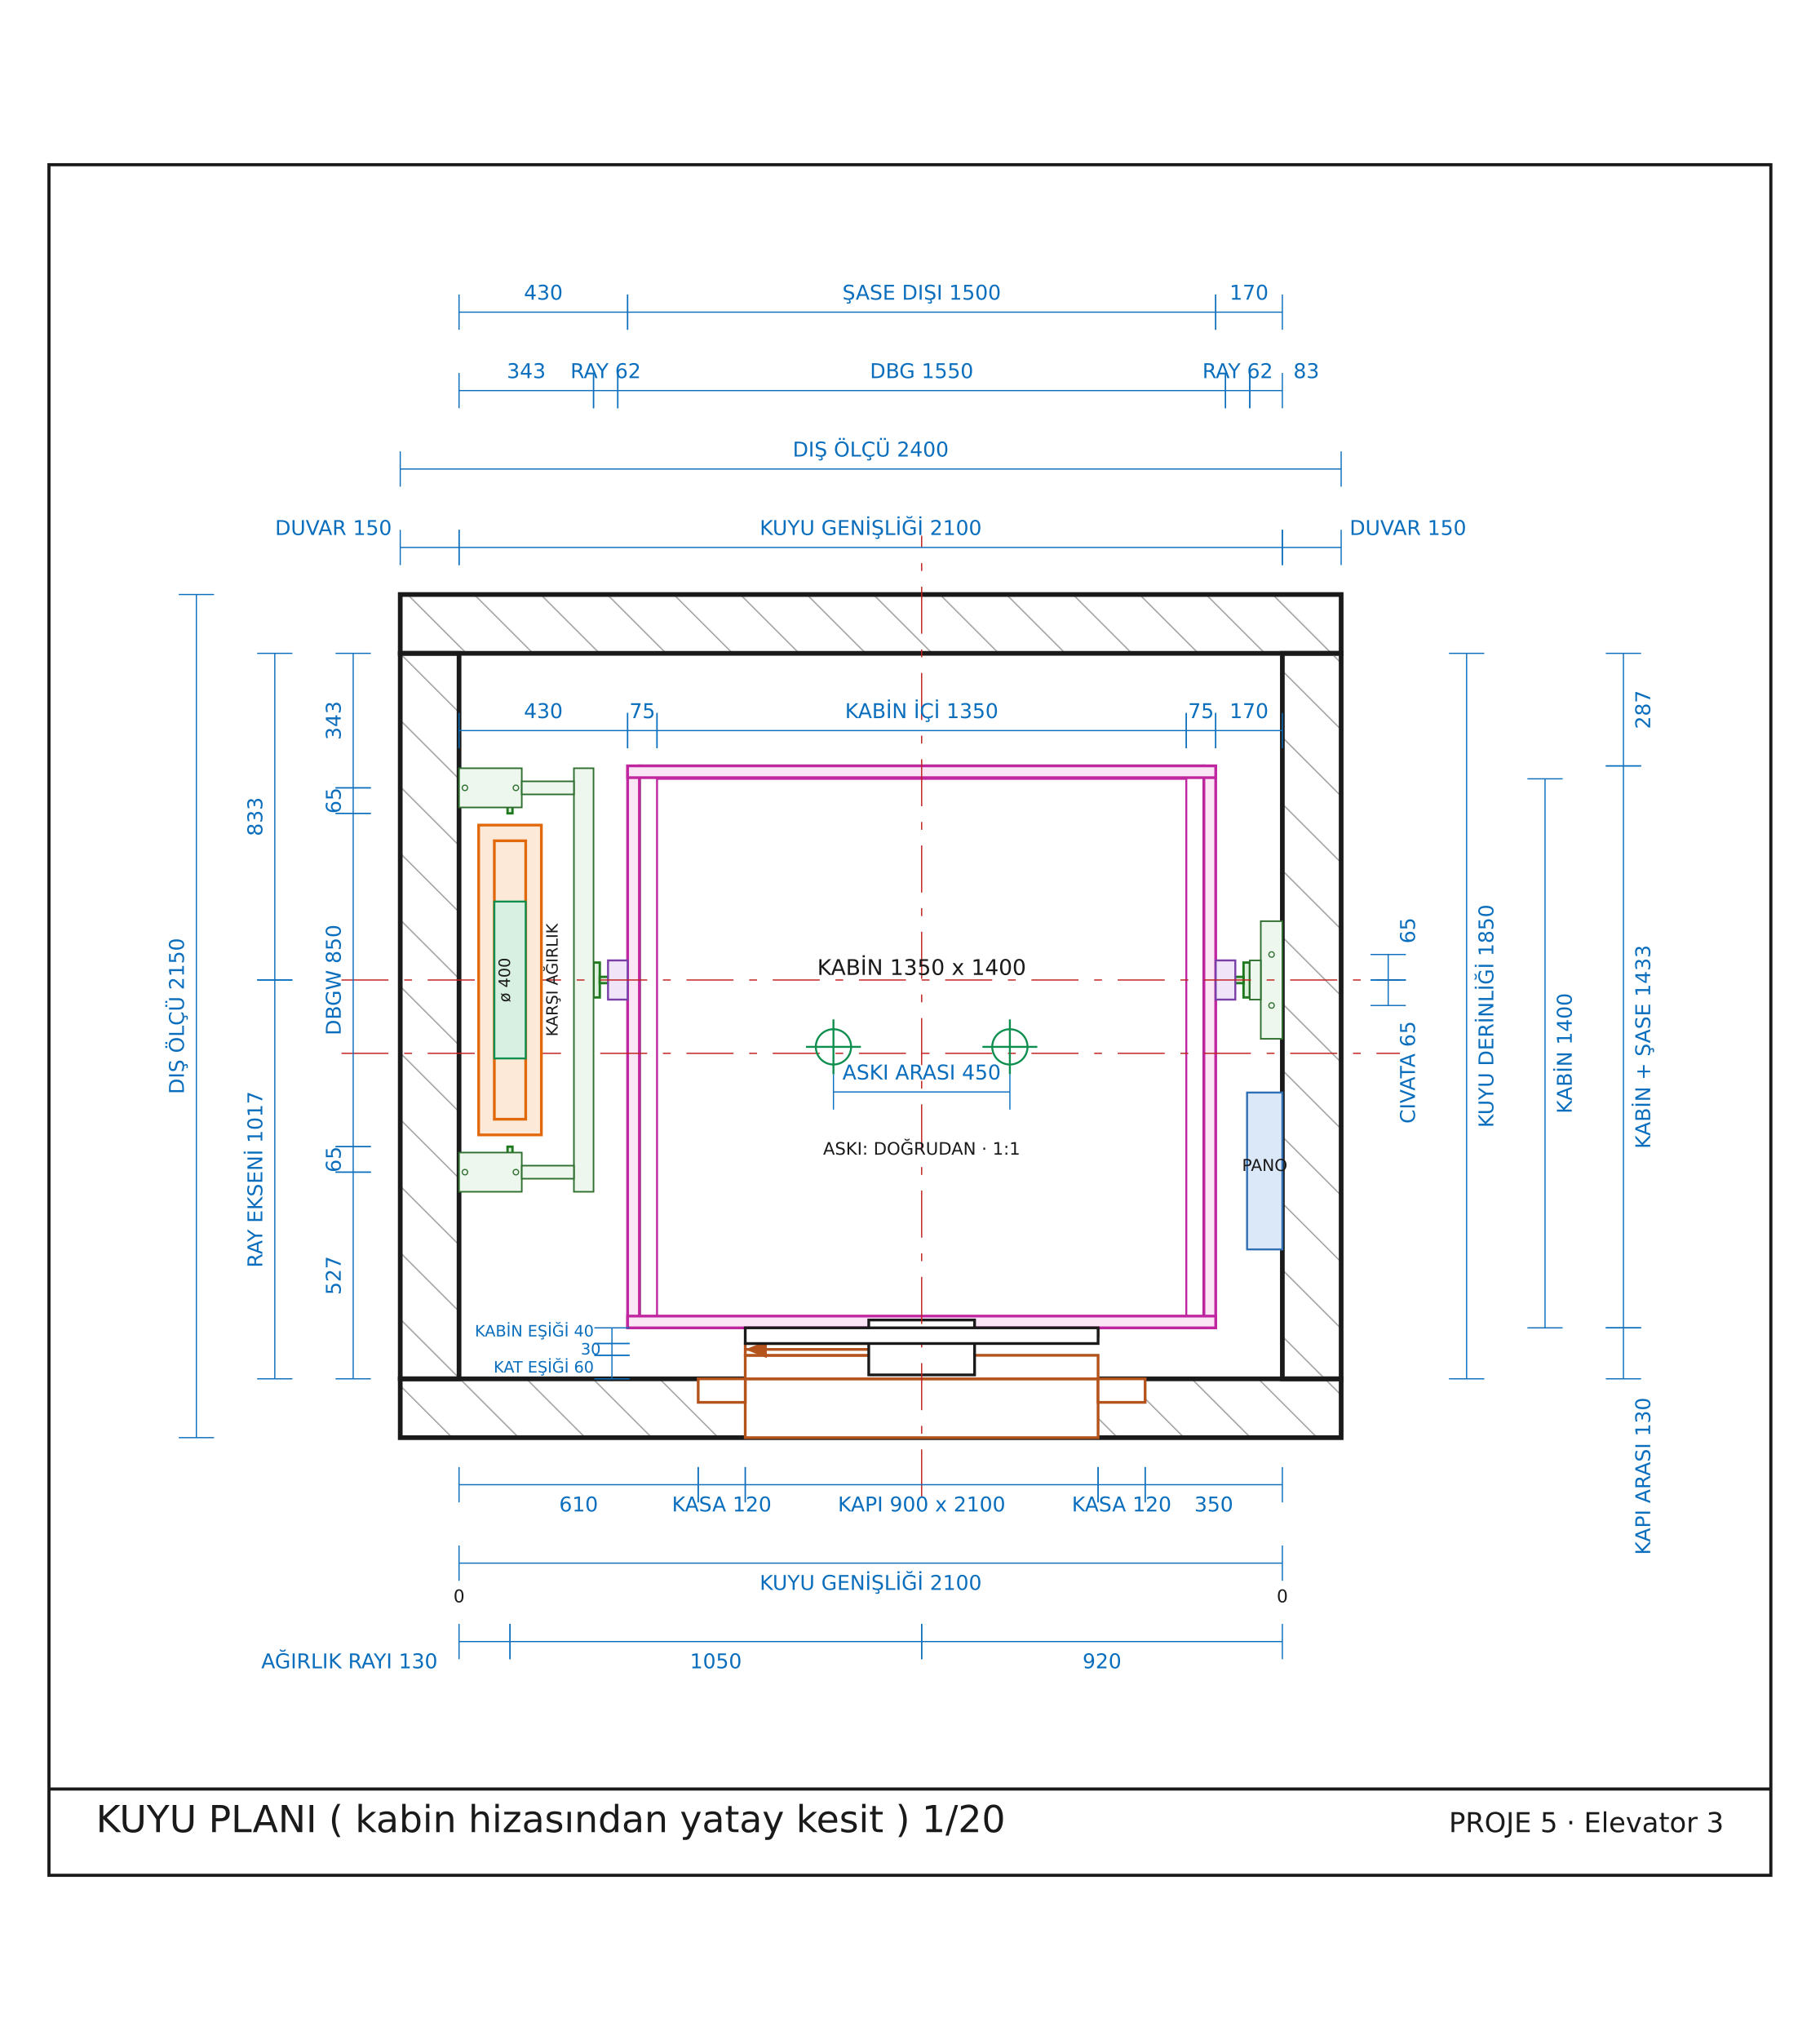
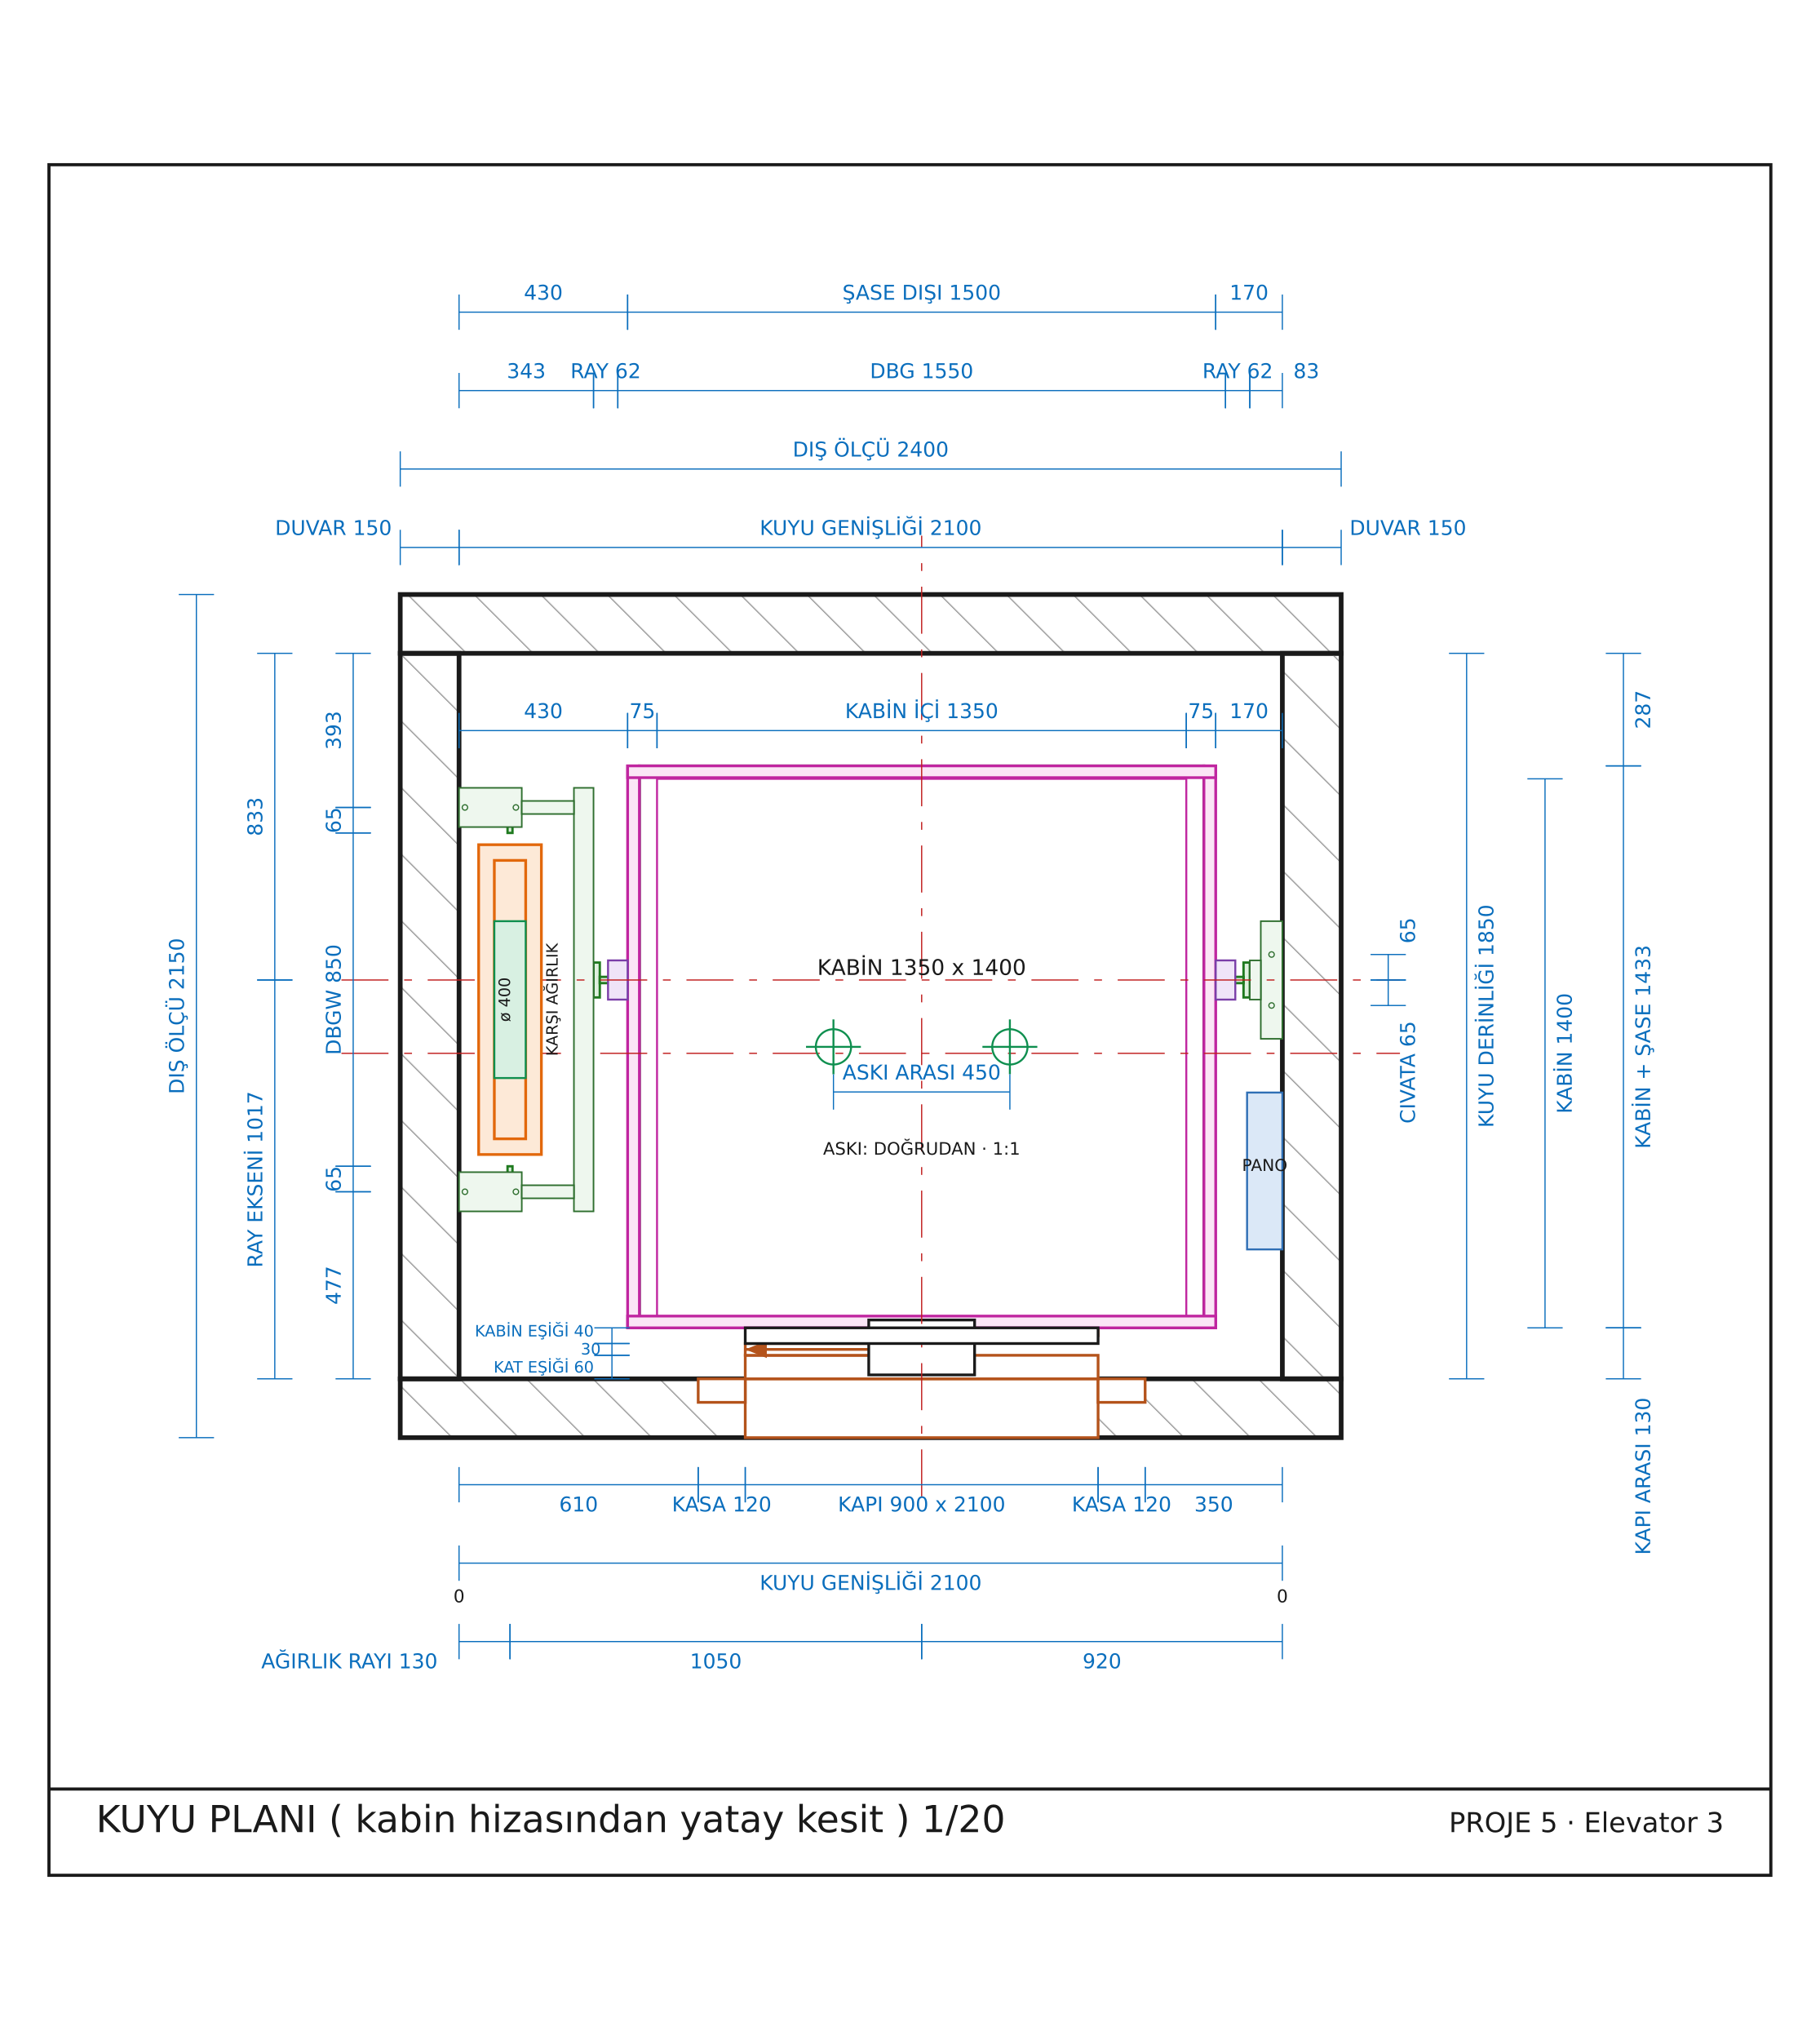
<svg xmlns="http://www.w3.org/2000/svg" viewBox="-1166 -3516 4632 5202" width="232mm" height="260mm">
  <defs>
    <pattern id="tarama" width="120" height="120" patternUnits="userSpaceOnUse" patternTransform="rotate(45)">
      <line x1="0" y1="0" x2="0" y2="120" stroke="#9a9a9a" stroke-width="6" />
    </pattern>
    <pattern id="tugla" width="240" height="120" patternUnits="userSpaceOnUse">
      <rect width="240" height="120" fill="#fdf3ee" />
      <path d="M0 0 H240 M0 60 H240 M120 0 V60 M0 60 V120 M240 60 V120" stroke="#c08a6a" stroke-width="5" fill="none" />
    </pattern>
  </defs>
  <rect x="-100000" y="-100000" width="200000" height="200000" fill="#ffffff" />
  <g transform="scale(1,-1)">
    <rect x="-150.0" y="-150.0" width="2400.0" height="150.0" fill="url(#tarama)" stroke="none" />
    <rect x="-150.0" y="-150.0" width="2400.0" height="150.0" fill="none" stroke="#1a1a1a" stroke-width="12" />
    <rect x="-150.0" y="1850.0" width="2400.0" height="150.0" fill="url(#tarama)" stroke="none" />
    <rect x="-150.0" y="1850.0" width="2400.0" height="150.0" fill="none" stroke="#1a1a1a" stroke-width="12" />
    <rect x="-150.0" y="0.0" width="150.0" height="1850.0" fill="url(#tarama)" stroke="none" />
    <rect x="-150.0" y="0.0" width="150.0" height="1850.0" fill="none" stroke="#1a1a1a" stroke-width="12" />
    <rect x="2100.0" y="0.0" width="150.0" height="1850.0" fill="url(#tarama)" stroke="none" />
    <rect x="2100.0" y="0.0" width="150.0" height="1850.0" fill="none" stroke="#1a1a1a" stroke-width="12" />
    <rect x="0.0" y="0.0" width="2100.0" height="1850.0" fill="none" stroke="#1a1a1a" stroke-width="6" />
    <rect x="730.0" y="-150.0" width="900.0" height="150.0" fill="#ffffff" stroke="#b4531b" stroke-width="7" />
    <rect x="610.0" y="-60.0" width="120.0" height="60.0" fill="#ffffff" stroke="#b4531b" stroke-width="7" />
    <rect x="1630.0" y="-60.0" width="120.0" height="60.0" fill="#ffffff" stroke="#b4531b" stroke-width="7" />
    <rect x="730.0" y="0.0" width="900.0" height="60.0" fill="#ffffff" stroke="#b4531b" stroke-width="7" />
    <rect x="730.0" y="60.0" width="450.0" height="30.0" fill="#ffffff" stroke="#b4531b" stroke-width="7" />
    <rect x="1180.0" y="110.0" width="450.0" height="30.0" fill="#ffffff" stroke="#b4531b" stroke-width="7" />
    <line x1="1045.0" y1="75.0" x2="730.0" y2="75.0" stroke="#b4531b" stroke-width="7" />
    <polygon points="730.0,75.0 785.0,53.0 785.0,97.0" fill="#b4531b" />
    <rect x="460.0" y="130.0" width="1440.0" height="1433.0" fill="#ffffff" stroke="#1a1a1a" stroke-width="7" />
    <rect x="505.0" y="130.0" width="1350.0" height="1400.0" fill="none" stroke="#c026a0" stroke-width="5" />
    <rect x="430.0" y="130.0" width="30.0" height="1433.0" fill="#fbe6f6" stroke="#c026a0" stroke-width="7" />
    <rect x="1900.0" y="130.0" width="30.0" height="1433.0" fill="#fbe6f6" stroke="#c026a0" stroke-width="7" />
    <rect x="430.0" y="130.0" width="1500.0" height="30.0" fill="#fbe6f6" stroke="#c026a0" stroke-width="7" />
    <rect x="430.0" y="1533.0" width="1500.0" height="30.0" fill="#fbe6f6" stroke="#c026a0" stroke-width="7" />
    <rect x="1045.0" y="10.0" width="270.0" height="140.0" fill="#ffffff" stroke="#1a1a1a" stroke-width="7" />
    <line x1="1180.0" y1="-300.0" x2="1180.0" y2="2150.0" stroke="#c01c1c" stroke-width="3" stroke-dasharray="120 40 20 40" />
    <line x1="-300.0" y1="830.0" x2="2400.0" y2="830.0" stroke="#c01c1c" stroke-width="3" stroke-dasharray="120 40 20 40" />
    <rect x="343.0" y="972.5" width="16.0" height="89.0" fill="#dff0df" stroke="#1f7a1f" stroke-width="6" />
    <rect x="359.0" y="1009.0" width="46.0" height="16.0" fill="#dff0df" stroke="#1f7a1f" stroke-width="6" />
-     <rect x="293.0" y="477.0" width="50.0" height="1080.0" fill="#eef7ee" stroke="#2f6f2f" stroke-width="4" />
+     <rect x="293.0" y="427.0" width="50.0" height="1080.0" fill="#eef7ee" stroke="#2f6f2f" stroke-width="4" />
    <rect x="380.0" y="967.0" width="50.0" height="100.0" fill="#efe4f8" stroke="#7a3ea8" stroke-width="5" />
    <rect x="2001.0" y="972.5" width="16.0" height="89.0" fill="#dff0df" stroke="#1f7a1f" stroke-width="6" />
    <rect x="1955.0" y="1009.0" width="46.0" height="16.0" fill="#dff0df" stroke="#1f7a1f" stroke-width="6" />
    <rect x="2045.0" y="867.0" width="55.0" height="300.0" fill="#eef7ee" stroke="#2f6f2f" stroke-width="4" />
    <circle cx="2072.5" cy="952.0" r="7.0" fill="none" stroke="#2f6f2f" stroke-width="3" />
    <circle cx="2072.5" cy="1082.0" r="7.0" fill="none" stroke="#2f6f2f" stroke-width="3" />
    <rect x="2017.0" y="967.0" width="28.0" height="100.0" fill="#eef7ee" stroke="#2f6f2f" stroke-width="4" />
    <rect x="1930.0" y="967.0" width="50.0" height="100.0" fill="#efe4f8" stroke="#7a3ea8" stroke-width="5" />
    <line x1="-300.0" y1="1017.0" x2="2400.0" y2="1017.0" stroke="#c01c1c" stroke-width="3" stroke-dasharray="120 40 20 40" />
    <circle cx="955.0" cy="846.5" r="45.0" fill="none" stroke="#0f8f4f" stroke-width="5" />
    <line x1="885.0" y1="846.5" x2="1025.0" y2="846.5" stroke="#0f8f4f" stroke-width="5" />
    <line x1="955.0" y1="776.5" x2="955.0" y2="916.5" stroke="#0f8f4f" stroke-width="5" />
    <circle cx="1405.0" cy="846.5" r="45.0" fill="none" stroke="#0f8f4f" stroke-width="5" />
    <line x1="1335.0" y1="846.5" x2="1475.0" y2="846.5" stroke="#0f8f4f" stroke-width="5" />
    <line x1="1405.0" y1="776.5" x2="1405.0" y2="916.5" stroke="#0f8f4f" stroke-width="5" />
    <g transform="translate(1180.0,571.5) scale(1,-1) rotate(-0.0)">
      <text x="0" y="0" font-family="DejaVu Sans, Arial" font-size="44" fill="#1a1a1a" text-anchor="middle">ASKI:  DOĞRUDAN  ·  1:1</text>
    </g>
-     <rect x="50.0" y="622.0" width="160.0" height="790.0" fill="#fde9d7" stroke="#e2680c" stroke-width="7" />
-     <rect x="90.0" y="662.0" width="80.0" height="710.0" fill="#fde9d7" stroke="#e2680c" stroke-width="7" />
-     <rect x="95.0" y="1494.4" width="70.0" height="12.6" fill="#dff0df" stroke="#1f7a1f" stroke-width="6" />
-     <rect x="123.7" y="1442.0" width="12.6" height="52.4" fill="#dff0df" stroke="#1f7a1f" stroke-width="6" />
-     <rect x="0.0" y="1457.0" width="160.0" height="100.0" fill="#eef7ee" stroke="#2f6f2f" stroke-width="4" />
-     <circle cx="15.0" cy="1507.0" r="7.0" fill="none" stroke="#2f6f2f" stroke-width="3" />
-     <circle cx="145.0" cy="1507.0" r="7.0" fill="none" stroke="#2f6f2f" stroke-width="3" />
-     <rect x="160.0" y="1490.3" width="133.0" height="33.3" fill="#eef7ee" stroke="#2f6f2f" stroke-width="4" />
-     <rect x="95.0" y="527.0" width="70.0" height="12.6" fill="#dff0df" stroke="#1f7a1f" stroke-width="6" />
-     <rect x="123.7" y="539.6" width="12.6" height="52.4" fill="#dff0df" stroke="#1f7a1f" stroke-width="6" />
-     <rect x="0.0" y="477.0" width="160.0" height="100.0" fill="#eef7ee" stroke="#2f6f2f" stroke-width="4" />
-     <circle cx="15.0" cy="527.0" r="7.0" fill="none" stroke="#2f6f2f" stroke-width="3" />
-     <circle cx="145.0" cy="527.0" r="7.0" fill="none" stroke="#2f6f2f" stroke-width="3" />
-     <rect x="160.0" y="510.3" width="133.0" height="33.3" fill="#eef7ee" stroke="#2f6f2f" stroke-width="4" />
-     <rect x="90.0" y="817.0" width="80.0" height="400.0" fill="#d8f0e2" stroke="#0f8f4f" stroke-width="5" />
-     <g transform="translate(130.0,1017.0) scale(1,-1) rotate(-90.0)">
+     <rect x="50.0" y="572.0" width="160.0" height="790.0" fill="#fde9d7" stroke="#e2680c" stroke-width="7" />
+     <rect x="90.0" y="612.0" width="80.0" height="710.0" fill="#fde9d7" stroke="#e2680c" stroke-width="7" />
+     <rect x="95.0" y="1444.4" width="70.0" height="12.6" fill="#dff0df" stroke="#1f7a1f" stroke-width="6" />
+     <rect x="123.7" y="1392.0" width="12.6" height="52.4" fill="#dff0df" stroke="#1f7a1f" stroke-width="6" />
+     <rect x="0.0" y="1407.0" width="160.0" height="100.0" fill="#eef7ee" stroke="#2f6f2f" stroke-width="4" />
+     <circle cx="15.0" cy="1457.0" r="7.0" fill="none" stroke="#2f6f2f" stroke-width="3" />
+     <circle cx="145.0" cy="1457.0" r="7.0" fill="none" stroke="#2f6f2f" stroke-width="3" />
+     <rect x="160.0" y="1440.3" width="133.0" height="33.3" fill="#eef7ee" stroke="#2f6f2f" stroke-width="4" />
+     <rect x="95.0" y="477.0" width="70.0" height="12.6" fill="#dff0df" stroke="#1f7a1f" stroke-width="6" />
+     <rect x="123.7" y="489.6" width="12.6" height="52.4" fill="#dff0df" stroke="#1f7a1f" stroke-width="6" />
+     <rect x="0.0" y="427.0" width="160.0" height="100.0" fill="#eef7ee" stroke="#2f6f2f" stroke-width="4" />
+     <circle cx="15.0" cy="477.0" r="7.0" fill="none" stroke="#2f6f2f" stroke-width="3" />
+     <circle cx="145.0" cy="477.0" r="7.0" fill="none" stroke="#2f6f2f" stroke-width="3" />
+     <rect x="160.0" y="460.3" width="133.0" height="33.3" fill="#eef7ee" stroke="#2f6f2f" stroke-width="4" />
+     <rect x="90.0" y="767.0" width="80.0" height="400.0" fill="#d8f0e2" stroke="#0f8f4f" stroke-width="5" />
+     <g transform="translate(130.0,967.0) scale(1,-1) rotate(-90.0)">
      <text x="0" y="0" font-family="DejaVu Sans, Arial" font-size="40" fill="#1a1a1a" text-anchor="middle">ø 400</text>
    </g>
    <rect x="2010.0" y="330.0" width="90.0" height="400.0" fill="#dbe8f7" stroke="#2f6fb5" stroke-width="5" />
    <g transform="translate(2055.0,530.0) scale(1,-1) rotate(-0.0)">
      <text x="0" y="0" font-family="DejaVu Sans, Arial" font-size="42" fill="#1a1a1a" text-anchor="middle">PANO</text>
    </g>
    <line x1="-150.0" y1="2120.0" x2="0.0" y2="2120.0" stroke="#0a6ebd" stroke-width="3" />
    <line x1="-150.0" y1="2075.0" x2="-150.0" y2="2165.0" stroke="#0a6ebd" stroke-width="3" />
    <line x1="0.0" y1="2075.0" x2="0.0" y2="2165.0" stroke="#0a6ebd" stroke-width="3" />
    <g transform="translate(-320.4,2151.8) scale(1,-1) rotate(-0.0)">
      <text x="0" y="0" font-family="DejaVu Sans, Arial" font-size="52.0" fill="#0a6ebd" text-anchor="middle">DUVAR 150</text>
    </g>
    <line x1="0.0" y1="2120.0" x2="2100.0" y2="2120.0" stroke="#0a6ebd" stroke-width="3" />
    <line x1="0.0" y1="2075.0" x2="0.0" y2="2165.0" stroke="#0a6ebd" stroke-width="3" />
    <line x1="2100.0" y1="2075.0" x2="2100.0" y2="2165.0" stroke="#0a6ebd" stroke-width="3" />
    <g transform="translate(1050.0,2151.8) scale(1,-1) rotate(-0.0)">
      <text x="0" y="0" font-family="DejaVu Sans, Arial" font-size="52.0" fill="#0a6ebd" text-anchor="middle">KUYU GENİŞLİĞİ 2100</text>
    </g>
    <line x1="2100.0" y1="2120.0" x2="2250.0" y2="2120.0" stroke="#0a6ebd" stroke-width="3" />
    <line x1="2100.0" y1="2075.0" x2="2100.0" y2="2165.0" stroke="#0a6ebd" stroke-width="3" />
    <line x1="2250.0" y1="2075.0" x2="2250.0" y2="2165.0" stroke="#0a6ebd" stroke-width="3" />
    <g transform="translate(2420.4,2151.8) scale(1,-1) rotate(-0.0)">
      <text x="0" y="0" font-family="DejaVu Sans, Arial" font-size="52.0" fill="#0a6ebd" text-anchor="middle">DUVAR 150</text>
    </g>
    <line x1="-150.0" y1="2320.0" x2="2250.0" y2="2320.0" stroke="#0a6ebd" stroke-width="3" />
    <line x1="-150.0" y1="2275.0" x2="-150.0" y2="2365.0" stroke="#0a6ebd" stroke-width="3" />
    <line x1="2250.0" y1="2275.0" x2="2250.0" y2="2365.0" stroke="#0a6ebd" stroke-width="3" />
    <g transform="translate(1050.0,2351.8) scale(1,-1) rotate(-0.0)">
      <text x="0" y="0" font-family="DejaVu Sans, Arial" font-size="52.0" fill="#0a6ebd" text-anchor="middle">DIŞ ÖLÇÜ 2400</text>
    </g>
    <line x1="0.0" y1="2520.0" x2="343.0" y2="2520.0" stroke="#0a6ebd" stroke-width="3" />
    <line x1="0.0" y1="2475.0" x2="0.0" y2="2565.0" stroke="#0a6ebd" stroke-width="3" />
    <line x1="343.0" y1="2475.0" x2="343.0" y2="2565.0" stroke="#0a6ebd" stroke-width="3" />
    <g transform="translate(171.5,2551.8) scale(1,-1) rotate(-0.0)">
      <text x="0" y="0" font-family="DejaVu Sans, Arial" font-size="52.0" fill="#0a6ebd" text-anchor="middle">343</text>
    </g>
    <line x1="343.0" y1="2520.0" x2="405.0" y2="2520.0" stroke="#0a6ebd" stroke-width="3" />
    <line x1="343.0" y1="2475.0" x2="343.0" y2="2565.0" stroke="#0a6ebd" stroke-width="3" />
    <line x1="405.0" y1="2475.0" x2="405.0" y2="2565.0" stroke="#0a6ebd" stroke-width="3" />
    <g transform="translate(374.0,2551.8) scale(1,-1) rotate(-0.0)">
      <text x="0" y="0" font-family="DejaVu Sans, Arial" font-size="52.0" fill="#0a6ebd" text-anchor="middle">RAY 62</text>
    </g>
    <line x1="405.0" y1="2520.0" x2="1955.0" y2="2520.0" stroke="#0a6ebd" stroke-width="3" />
    <line x1="405.0" y1="2475.0" x2="405.0" y2="2565.0" stroke="#0a6ebd" stroke-width="3" />
    <line x1="1955.0" y1="2475.0" x2="1955.0" y2="2565.0" stroke="#0a6ebd" stroke-width="3" />
    <g transform="translate(1180.0,2551.8) scale(1,-1) rotate(-0.0)">
      <text x="0" y="0" font-family="DejaVu Sans, Arial" font-size="52.0" fill="#0a6ebd" text-anchor="middle">DBG 1550</text>
    </g>
    <line x1="1955.0" y1="2520.0" x2="2017.0" y2="2520.0" stroke="#0a6ebd" stroke-width="3" />
    <line x1="1955.0" y1="2475.0" x2="1955.0" y2="2565.0" stroke="#0a6ebd" stroke-width="3" />
    <line x1="2017.0" y1="2475.0" x2="2017.0" y2="2565.0" stroke="#0a6ebd" stroke-width="3" />
    <g transform="translate(1986.0,2551.8) scale(1,-1) rotate(-0.0)">
      <text x="0" y="0" font-family="DejaVu Sans, Arial" font-size="52.0" fill="#0a6ebd" text-anchor="middle">RAY 62</text>
    </g>
    <line x1="2017.0" y1="2520.0" x2="2100.0" y2="2520.0" stroke="#0a6ebd" stroke-width="3" />
    <line x1="2017.0" y1="2475.0" x2="2017.0" y2="2565.0" stroke="#0a6ebd" stroke-width="3" />
    <line x1="2100.0" y1="2475.0" x2="2100.0" y2="2565.0" stroke="#0a6ebd" stroke-width="3" />
    <g transform="translate(2161.2,2551.8) scale(1,-1) rotate(-0.0)">
      <text x="0" y="0" font-family="DejaVu Sans, Arial" font-size="52.0" fill="#0a6ebd" text-anchor="middle">83</text>
    </g>
    <line x1="0.0" y1="2720.0" x2="430.0" y2="2720.0" stroke="#0a6ebd" stroke-width="3" />
    <line x1="0.0" y1="2675.0" x2="0.0" y2="2765.0" stroke="#0a6ebd" stroke-width="3" />
    <line x1="430.0" y1="2675.0" x2="430.0" y2="2765.0" stroke="#0a6ebd" stroke-width="3" />
    <g transform="translate(215.0,2751.8) scale(1,-1) rotate(-0.0)">
      <text x="0" y="0" font-family="DejaVu Sans, Arial" font-size="52.0" fill="#0a6ebd" text-anchor="middle">430</text>
    </g>
    <line x1="430.0" y1="2720.0" x2="1930.0" y2="2720.0" stroke="#0a6ebd" stroke-width="3" />
    <line x1="430.0" y1="2675.0" x2="430.0" y2="2765.0" stroke="#0a6ebd" stroke-width="3" />
    <line x1="1930.0" y1="2675.0" x2="1930.0" y2="2765.0" stroke="#0a6ebd" stroke-width="3" />
    <g transform="translate(1180.0,2751.8) scale(1,-1) rotate(-0.0)">
      <text x="0" y="0" font-family="DejaVu Sans, Arial" font-size="52.0" fill="#0a6ebd" text-anchor="middle">ŞASE DIŞI 1500</text>
    </g>
    <line x1="1930.0" y1="2720.0" x2="2100.0" y2="2720.0" stroke="#0a6ebd" stroke-width="3" />
    <line x1="1930.0" y1="2675.0" x2="1930.0" y2="2765.0" stroke="#0a6ebd" stroke-width="3" />
    <line x1="2100.0" y1="2675.0" x2="2100.0" y2="2765.0" stroke="#0a6ebd" stroke-width="3" />
    <g transform="translate(2015.0,2751.8) scale(1,-1) rotate(-0.0)">
      <text x="0" y="0" font-family="DejaVu Sans, Arial" font-size="52.0" fill="#0a6ebd" text-anchor="middle">170</text>
    </g>
    <line x1="0.0" y1="-270.0" x2="610.0" y2="-270.0" stroke="#0a6ebd" stroke-width="3" />
    <line x1="0.0" y1="-315.0" x2="0.0" y2="-225.0" stroke="#0a6ebd" stroke-width="3" />
    <line x1="610.0" y1="-315.0" x2="610.0" y2="-225.0" stroke="#0a6ebd" stroke-width="3" />
    <g transform="translate(305.0,-338.2) scale(1,-1) rotate(-0.0)">
      <text x="0" y="0" font-family="DejaVu Sans, Arial" font-size="52.0" fill="#0a6ebd" text-anchor="middle">610</text>
    </g>
    <line x1="610.0" y1="-270.0" x2="730.0" y2="-270.0" stroke="#0a6ebd" stroke-width="3" />
    <line x1="610.0" y1="-315.0" x2="610.0" y2="-225.0" stroke="#0a6ebd" stroke-width="3" />
    <line x1="730.0" y1="-315.0" x2="730.0" y2="-225.0" stroke="#0a6ebd" stroke-width="3" />
    <g transform="translate(670.0,-338.2) scale(1,-1) rotate(-0.0)">
      <text x="0" y="0" font-family="DejaVu Sans, Arial" font-size="52.0" fill="#0a6ebd" text-anchor="middle">KASA 120</text>
    </g>
    <line x1="730.0" y1="-270.0" x2="1630.0" y2="-270.0" stroke="#0a6ebd" stroke-width="3" />
    <line x1="730.0" y1="-315.0" x2="730.0" y2="-225.0" stroke="#0a6ebd" stroke-width="3" />
    <line x1="1630.0" y1="-315.0" x2="1630.0" y2="-225.0" stroke="#0a6ebd" stroke-width="3" />
    <g transform="translate(1180.0,-338.2) scale(1,-1) rotate(-0.0)">
      <text x="0" y="0" font-family="DejaVu Sans, Arial" font-size="52.0" fill="#0a6ebd" text-anchor="middle">KAPI 900 x 2100</text>
    </g>
    <line x1="1630.0" y1="-270.0" x2="1750.0" y2="-270.0" stroke="#0a6ebd" stroke-width="3" />
    <line x1="1630.0" y1="-315.0" x2="1630.0" y2="-225.0" stroke="#0a6ebd" stroke-width="3" />
    <line x1="1750.0" y1="-315.0" x2="1750.0" y2="-225.0" stroke="#0a6ebd" stroke-width="3" />
    <g transform="translate(1690.0,-338.2) scale(1,-1) rotate(-0.0)">
      <text x="0" y="0" font-family="DejaVu Sans, Arial" font-size="52.0" fill="#0a6ebd" text-anchor="middle">KASA 120</text>
    </g>
    <line x1="1750.0" y1="-270.0" x2="2100.0" y2="-270.0" stroke="#0a6ebd" stroke-width="3" />
    <line x1="1750.0" y1="-315.0" x2="1750.0" y2="-225.0" stroke="#0a6ebd" stroke-width="3" />
    <line x1="2100.0" y1="-315.0" x2="2100.0" y2="-225.0" stroke="#0a6ebd" stroke-width="3" />
    <g transform="translate(1925.0,-338.2) scale(1,-1) rotate(-0.0)">
      <text x="0" y="0" font-family="DejaVu Sans, Arial" font-size="52.0" fill="#0a6ebd" text-anchor="middle">350</text>
    </g>
    <line x1="0.0" y1="-470.0" x2="2100.0" y2="-470.0" stroke="#0a6ebd" stroke-width="3" />
    <line x1="0.0" y1="-515.0" x2="0.0" y2="-425.0" stroke="#0a6ebd" stroke-width="3" />
    <line x1="2100.0" y1="-515.0" x2="2100.0" y2="-425.0" stroke="#0a6ebd" stroke-width="3" />
    <g transform="translate(1050.0,-538.2) scale(1,-1) rotate(-0.0)">
      <text x="0" y="0" font-family="DejaVu Sans, Arial" font-size="52.0" fill="#0a6ebd" text-anchor="middle">KUYU GENİŞLİĞİ 2100</text>
    </g>
    <line x1="0.0" y1="-670.0" x2="130.0" y2="-670.0" stroke="#0a6ebd" stroke-width="3" />
    <line x1="0.0" y1="-715.0" x2="0.0" y2="-625.0" stroke="#0a6ebd" stroke-width="3" />
    <line x1="130.0" y1="-715.0" x2="130.0" y2="-625.0" stroke="#0a6ebd" stroke-width="3" />
    <g transform="translate(-279.6,-738.2) scale(1,-1) rotate(-0.0)">
      <text x="0" y="0" font-family="DejaVu Sans, Arial" font-size="52.0" fill="#0a6ebd" text-anchor="middle">AĞIRLIK RAYI 130</text>
    </g>
    <line x1="130.0" y1="-670.0" x2="1180.0" y2="-670.0" stroke="#0a6ebd" stroke-width="3" />
    <line x1="130.0" y1="-715.0" x2="130.0" y2="-625.0" stroke="#0a6ebd" stroke-width="3" />
    <line x1="1180.0" y1="-715.0" x2="1180.0" y2="-625.0" stroke="#0a6ebd" stroke-width="3" />
    <g transform="translate(655.0,-738.2) scale(1,-1) rotate(-0.0)">
      <text x="0" y="0" font-family="DejaVu Sans, Arial" font-size="52.0" fill="#0a6ebd" text-anchor="middle">1050</text>
    </g>
    <line x1="1180.0" y1="-670.0" x2="2100.0" y2="-670.0" stroke="#0a6ebd" stroke-width="3" />
    <line x1="1180.0" y1="-715.0" x2="1180.0" y2="-625.0" stroke="#0a6ebd" stroke-width="3" />
    <line x1="2100.0" y1="-715.0" x2="2100.0" y2="-625.0" stroke="#0a6ebd" stroke-width="3" />
    <g transform="translate(1640.0,-738.2) scale(1,-1) rotate(-0.0)">
      <text x="0" y="0" font-family="DejaVu Sans, Arial" font-size="52.0" fill="#0a6ebd" text-anchor="middle">920</text>
    </g>
-     <line x1="-270.0" y1="0.0" x2="-270.0" y2="527.0" stroke="#0a6ebd" stroke-width="3" />
+     <line x1="-270.0" y1="0.0" x2="-270.0" y2="477.0" stroke="#0a6ebd" stroke-width="3" />
    <line x1="-315.0" y1="0.0" x2="-225.0" y2="0.0" stroke="#0a6ebd" stroke-width="3" />
-     <line x1="-315.0" y1="527.0" x2="-225.0" y2="527.0" stroke="#0a6ebd" stroke-width="3" />
-     <g transform="translate(-301.8,263.5) scale(1,-1) rotate(-90.0)">
-       <text x="0" y="0" font-family="DejaVu Sans, Arial" font-size="52.0" fill="#0a6ebd" text-anchor="middle">527</text>
-     </g>
-     <line x1="-270.0" y1="527.0" x2="-270.0" y2="592.0" stroke="#0a6ebd" stroke-width="3" />
-     <line x1="-315.0" y1="527.0" x2="-225.0" y2="527.0" stroke="#0a6ebd" stroke-width="3" />
-     <line x1="-315.0" y1="592.0" x2="-225.0" y2="592.0" stroke="#0a6ebd" stroke-width="3" />
-     <g transform="translate(-301.8,559.5) scale(1,-1) rotate(-90.0)">
+     <line x1="-315.0" y1="477.0" x2="-225.0" y2="477.0" stroke="#0a6ebd" stroke-width="3" />
+     <g transform="translate(-301.8,238.5) scale(1,-1) rotate(-90.0)">
+       <text x="0" y="0" font-family="DejaVu Sans, Arial" font-size="52.0" fill="#0a6ebd" text-anchor="middle">477</text>
+     </g>
+     <line x1="-270.0" y1="477.0" x2="-270.0" y2="542.0" stroke="#0a6ebd" stroke-width="3" />
+     <line x1="-315.0" y1="477.0" x2="-225.0" y2="477.0" stroke="#0a6ebd" stroke-width="3" />
+     <line x1="-315.0" y1="542.0" x2="-225.0" y2="542.0" stroke="#0a6ebd" stroke-width="3" />
+     <g transform="translate(-301.8,509.5) scale(1,-1) rotate(-90.0)">
      <text x="0" y="0" font-family="DejaVu Sans, Arial" font-size="52.0" fill="#0a6ebd" text-anchor="middle">65</text>
    </g>
-     <line x1="-270.0" y1="592.0" x2="-270.0" y2="1442.0" stroke="#0a6ebd" stroke-width="3" />
-     <line x1="-315.0" y1="592.0" x2="-225.0" y2="592.0" stroke="#0a6ebd" stroke-width="3" />
-     <line x1="-315.0" y1="1442.0" x2="-225.0" y2="1442.0" stroke="#0a6ebd" stroke-width="3" />
-     <g transform="translate(-301.8,1017.0) scale(1,-1) rotate(-90.0)">
+     <line x1="-270.0" y1="542.0" x2="-270.0" y2="1392.0" stroke="#0a6ebd" stroke-width="3" />
+     <line x1="-315.0" y1="542.0" x2="-225.0" y2="542.0" stroke="#0a6ebd" stroke-width="3" />
+     <line x1="-315.0" y1="1392.0" x2="-225.0" y2="1392.0" stroke="#0a6ebd" stroke-width="3" />
+     <g transform="translate(-301.8,967.0) scale(1,-1) rotate(-90.0)">
      <text x="0" y="0" font-family="DejaVu Sans, Arial" font-size="52.0" fill="#0a6ebd" text-anchor="middle">DBGW 850</text>
    </g>
-     <line x1="-270.0" y1="1442.0" x2="-270.0" y2="1507.0" stroke="#0a6ebd" stroke-width="3" />
-     <line x1="-315.0" y1="1442.0" x2="-225.0" y2="1442.0" stroke="#0a6ebd" stroke-width="3" />
-     <line x1="-315.0" y1="1507.0" x2="-225.0" y2="1507.0" stroke="#0a6ebd" stroke-width="3" />
-     <g transform="translate(-301.8,1474.5) scale(1,-1) rotate(-90.0)">
+     <line x1="-270.0" y1="1392.0" x2="-270.0" y2="1457.0" stroke="#0a6ebd" stroke-width="3" />
+     <line x1="-315.0" y1="1392.0" x2="-225.0" y2="1392.0" stroke="#0a6ebd" stroke-width="3" />
+     <line x1="-315.0" y1="1457.0" x2="-225.0" y2="1457.0" stroke="#0a6ebd" stroke-width="3" />
+     <g transform="translate(-301.8,1424.5) scale(1,-1) rotate(-90.0)">
      <text x="0" y="0" font-family="DejaVu Sans, Arial" font-size="52.0" fill="#0a6ebd" text-anchor="middle">65</text>
    </g>
-     <line x1="-270.0" y1="1507.0" x2="-270.0" y2="1850.0" stroke="#0a6ebd" stroke-width="3" />
-     <line x1="-315.0" y1="1507.0" x2="-225.0" y2="1507.0" stroke="#0a6ebd" stroke-width="3" />
+     <line x1="-270.0" y1="1457.0" x2="-270.0" y2="1850.0" stroke="#0a6ebd" stroke-width="3" />
+     <line x1="-315.0" y1="1457.0" x2="-225.0" y2="1457.0" stroke="#0a6ebd" stroke-width="3" />
    <line x1="-315.0" y1="1850.0" x2="-225.0" y2="1850.0" stroke="#0a6ebd" stroke-width="3" />
-     <g transform="translate(-301.8,1678.5) scale(1,-1) rotate(-90.0)">
-       <text x="0" y="0" font-family="DejaVu Sans, Arial" font-size="52.0" fill="#0a6ebd" text-anchor="middle">343</text>
+     <g transform="translate(-301.8,1653.5) scale(1,-1) rotate(-90.0)">
+       <text x="0" y="0" font-family="DejaVu Sans, Arial" font-size="52.0" fill="#0a6ebd" text-anchor="middle">393</text>
    </g>
    <line x1="-470.0" y1="0.0" x2="-470.0" y2="1017.0" stroke="#0a6ebd" stroke-width="3" />
    <line x1="-515.0" y1="0.0" x2="-425.0" y2="0.0" stroke="#0a6ebd" stroke-width="3" />
    <line x1="-515.0" y1="1017.0" x2="-425.0" y2="1017.0" stroke="#0a6ebd" stroke-width="3" />
    <g transform="translate(-501.8,508.5) scale(1,-1) rotate(-90.0)">
      <text x="0" y="0" font-family="DejaVu Sans, Arial" font-size="52.0" fill="#0a6ebd" text-anchor="middle">RAY EKSENİ 1017</text>
    </g>
    <line x1="-470.0" y1="1017.0" x2="-470.0" y2="1850.0" stroke="#0a6ebd" stroke-width="3" />
    <line x1="-515.0" y1="1017.0" x2="-425.0" y2="1017.0" stroke="#0a6ebd" stroke-width="3" />
    <line x1="-515.0" y1="1850.0" x2="-425.0" y2="1850.0" stroke="#0a6ebd" stroke-width="3" />
    <g transform="translate(-501.8,1433.5) scale(1,-1) rotate(-90.0)">
      <text x="0" y="0" font-family="DejaVu Sans, Arial" font-size="52.0" fill="#0a6ebd" text-anchor="middle">833</text>
    </g>
    <line x1="-670.0" y1="-150.0" x2="-670.0" y2="2000.0" stroke="#0a6ebd" stroke-width="3" />
    <line x1="-715.0" y1="-150.0" x2="-625.0" y2="-150.0" stroke="#0a6ebd" stroke-width="3" />
    <line x1="-715.0" y1="2000.0" x2="-625.0" y2="2000.0" stroke="#0a6ebd" stroke-width="3" />
    <g transform="translate(-701.8,925.0) scale(1,-1) rotate(-90.0)">
      <text x="0" y="0" font-family="DejaVu Sans, Arial" font-size="52.0" fill="#0a6ebd" text-anchor="middle">DIŞ ÖLÇÜ 2150</text>
    </g>
    <line x1="2370.0" y1="952.0" x2="2370.0" y2="1017.0" stroke="#0a6ebd" stroke-width="3" />
    <line x1="2325.0" y1="952.0" x2="2415.0" y2="952.0" stroke="#0a6ebd" stroke-width="3" />
    <line x1="2325.0" y1="1017.0" x2="2415.0" y2="1017.0" stroke="#0a6ebd" stroke-width="3" />
    <g transform="translate(2438.2,781.6) scale(1,-1) rotate(-90.0)">
      <text x="0" y="0" font-family="DejaVu Sans, Arial" font-size="52.0" fill="#0a6ebd" text-anchor="middle">CIVATA 65</text>
    </g>
    <line x1="2370.0" y1="1017.0" x2="2370.0" y2="1082.0" stroke="#0a6ebd" stroke-width="3" />
    <line x1="2325.0" y1="1017.0" x2="2415.0" y2="1017.0" stroke="#0a6ebd" stroke-width="3" />
    <line x1="2325.0" y1="1082.0" x2="2415.0" y2="1082.0" stroke="#0a6ebd" stroke-width="3" />
    <g transform="translate(2438.2,1143.2) scale(1,-1) rotate(-90.0)">
      <text x="0" y="0" font-family="DejaVu Sans, Arial" font-size="52.0" fill="#0a6ebd" text-anchor="middle">65</text>
    </g>
    <line x1="2570.0" y1="0.0" x2="2570.0" y2="1850.0" stroke="#0a6ebd" stroke-width="3" />
    <line x1="2525.0" y1="0.0" x2="2615.0" y2="0.0" stroke="#0a6ebd" stroke-width="3" />
    <line x1="2525.0" y1="1850.0" x2="2615.0" y2="1850.0" stroke="#0a6ebd" stroke-width="3" />
    <g transform="translate(2638.2,925.0) scale(1,-1) rotate(-90.0)">
      <text x="0" y="0" font-family="DejaVu Sans, Arial" font-size="52.0" fill="#0a6ebd" text-anchor="middle">KUYU DERİNLİĞİ 1850</text>
    </g>
    <line x1="2770.0" y1="130.0" x2="2770.0" y2="1530.0" stroke="#0a6ebd" stroke-width="3" />
    <line x1="2725.0" y1="130.0" x2="2815.0" y2="130.0" stroke="#0a6ebd" stroke-width="3" />
    <line x1="2725.0" y1="1530.0" x2="2815.0" y2="1530.0" stroke="#0a6ebd" stroke-width="3" />
    <g transform="translate(2838.2,830.0) scale(1,-1) rotate(-90.0)">
      <text x="0" y="0" font-family="DejaVu Sans, Arial" font-size="52.0" fill="#0a6ebd" text-anchor="middle">KABİN 1400</text>
    </g>
    <line x1="2970.0" y1="0.0" x2="2970.0" y2="130.0" stroke="#0a6ebd" stroke-width="3" />
    <line x1="2925.0" y1="0.0" x2="3015.0" y2="0.0" stroke="#0a6ebd" stroke-width="3" />
    <line x1="2925.0" y1="130.0" x2="3015.0" y2="130.0" stroke="#0a6ebd" stroke-width="3" />
    <g transform="translate(3038.2,-248.4) scale(1,-1) rotate(-90.0)">
      <text x="0" y="0" font-family="DejaVu Sans, Arial" font-size="52.0" fill="#0a6ebd" text-anchor="middle">KAPI ARASI 130</text>
    </g>
    <line x1="2970.0" y1="130.0" x2="2970.0" y2="1563.0" stroke="#0a6ebd" stroke-width="3" />
    <line x1="2925.0" y1="130.0" x2="3015.0" y2="130.0" stroke="#0a6ebd" stroke-width="3" />
    <line x1="2925.0" y1="1563.0" x2="3015.0" y2="1563.0" stroke="#0a6ebd" stroke-width="3" />
    <g transform="translate(3038.2,846.5) scale(1,-1) rotate(-90.0)">
      <text x="0" y="0" font-family="DejaVu Sans, Arial" font-size="52.0" fill="#0a6ebd" text-anchor="middle">KABİN + ŞASE 1433</text>
    </g>
    <line x1="2970.0" y1="1563.0" x2="2970.0" y2="1850.0" stroke="#0a6ebd" stroke-width="3" />
    <line x1="2925.0" y1="1563.0" x2="3015.0" y2="1563.0" stroke="#0a6ebd" stroke-width="3" />
    <line x1="2925.0" y1="1850.0" x2="3015.0" y2="1850.0" stroke="#0a6ebd" stroke-width="3" />
    <g transform="translate(3038.2,1706.5) scale(1,-1) rotate(-90.0)">
      <text x="0" y="0" font-family="DejaVu Sans, Arial" font-size="52.0" fill="#0a6ebd" text-anchor="middle">287</text>
    </g>
    <line x1="0.0" y1="1653.0" x2="430.0" y2="1653.0" stroke="#0a6ebd" stroke-width="3" />
    <line x1="0.0" y1="1608.0" x2="0.0" y2="1698.0" stroke="#0a6ebd" stroke-width="3" />
    <line x1="430.0" y1="1608.0" x2="430.0" y2="1698.0" stroke="#0a6ebd" stroke-width="3" />
    <g transform="translate(215.0,1684.8) scale(1,-1) rotate(-0.0)">
      <text x="0" y="0" font-family="DejaVu Sans, Arial" font-size="52.0" fill="#0a6ebd" text-anchor="middle">430</text>
    </g>
    <line x1="430.0" y1="1653.0" x2="505.0" y2="1653.0" stroke="#0a6ebd" stroke-width="3" />
    <line x1="430.0" y1="1608.0" x2="430.0" y2="1698.0" stroke="#0a6ebd" stroke-width="3" />
    <line x1="505.0" y1="1608.0" x2="505.0" y2="1698.0" stroke="#0a6ebd" stroke-width="3" />
    <g transform="translate(467.5,1684.8) scale(1,-1) rotate(-0.0)">
      <text x="0" y="0" font-family="DejaVu Sans, Arial" font-size="52.0" fill="#0a6ebd" text-anchor="middle">75</text>
    </g>
    <line x1="505.0" y1="1653.0" x2="1855.0" y2="1653.0" stroke="#0a6ebd" stroke-width="3" />
    <line x1="505.0" y1="1608.0" x2="505.0" y2="1698.0" stroke="#0a6ebd" stroke-width="3" />
    <line x1="1855.0" y1="1608.0" x2="1855.0" y2="1698.0" stroke="#0a6ebd" stroke-width="3" />
    <g transform="translate(1180.0,1684.8) scale(1,-1) rotate(-0.0)">
      <text x="0" y="0" font-family="DejaVu Sans, Arial" font-size="52.0" fill="#0a6ebd" text-anchor="middle">KABİN İÇİ 1350</text>
    </g>
    <line x1="1855.0" y1="1653.0" x2="1930.0" y2="1653.0" stroke="#0a6ebd" stroke-width="3" />
    <line x1="1855.0" y1="1608.0" x2="1855.0" y2="1698.0" stroke="#0a6ebd" stroke-width="3" />
    <line x1="1930.0" y1="1608.0" x2="1930.0" y2="1698.0" stroke="#0a6ebd" stroke-width="3" />
    <g transform="translate(1892.5,1684.8) scale(1,-1) rotate(-0.0)">
      <text x="0" y="0" font-family="DejaVu Sans, Arial" font-size="52.0" fill="#0a6ebd" text-anchor="middle">75</text>
    </g>
    <line x1="1930.0" y1="1653.0" x2="2100.0" y2="1653.0" stroke="#0a6ebd" stroke-width="3" />
    <line x1="1930.0" y1="1608.0" x2="1930.0" y2="1698.0" stroke="#0a6ebd" stroke-width="3" />
    <line x1="2100.0" y1="1608.0" x2="2100.0" y2="1698.0" stroke="#0a6ebd" stroke-width="3" />
    <g transform="translate(2015.0,1684.8) scale(1,-1) rotate(-0.0)">
      <text x="0" y="0" font-family="DejaVu Sans, Arial" font-size="52.0" fill="#0a6ebd" text-anchor="middle">170</text>
    </g>
    <line x1="390.0" y1="0.0" x2="390.0" y2="60.0" stroke="#0a6ebd" stroke-width="3" />
    <line x1="345.0" y1="0.0" x2="435.0" y2="0.0" stroke="#0a6ebd" stroke-width="3" />
    <line x1="345.0" y1="60.0" x2="435.0" y2="60.0" stroke="#0a6ebd" stroke-width="3" />
    <g transform="translate(216.0,16.0) scale(1,-1) rotate(-0.0)">
      <text x="0" y="0" font-family="DejaVu Sans, Arial" font-size="40.0" fill="#0a6ebd" text-anchor="middle">KAT EŞİĞİ 60</text>
    </g>
    <line x1="390.0" y1="60.0" x2="390.0" y2="90.0" stroke="#0a6ebd" stroke-width="3" />
    <line x1="345.0" y1="60.0" x2="435.0" y2="60.0" stroke="#0a6ebd" stroke-width="3" />
    <line x1="345.0" y1="90.0" x2="435.0" y2="90.0" stroke="#0a6ebd" stroke-width="3" />
    <g transform="translate(336.0,62.0) scale(1,-1) rotate(-0.0)">
      <text x="0" y="0" font-family="DejaVu Sans, Arial" font-size="40.0" fill="#0a6ebd" text-anchor="middle">30</text>
    </g>
    <line x1="390.0" y1="90.0" x2="390.0" y2="130.0" stroke="#0a6ebd" stroke-width="3" />
    <line x1="345.0" y1="90.0" x2="435.0" y2="90.0" stroke="#0a6ebd" stroke-width="3" />
    <line x1="345.0" y1="130.0" x2="435.0" y2="130.0" stroke="#0a6ebd" stroke-width="3" />
    <g transform="translate(192.0,108.0) scale(1,-1) rotate(-0.0)">
      <text x="0" y="0" font-family="DejaVu Sans, Arial" font-size="40.0" fill="#0a6ebd" text-anchor="middle">KABİN EŞİĞİ 40</text>
    </g>
    <line x1="955.0" y1="731.5" x2="1405.0" y2="731.5" stroke="#0a6ebd" stroke-width="3" />
    <line x1="955.0" y1="686.5" x2="955.0" y2="776.5" stroke="#0a6ebd" stroke-width="3" />
    <line x1="1405.0" y1="686.5" x2="1405.0" y2="776.5" stroke="#0a6ebd" stroke-width="3" />
    <g transform="translate(1180.0,763.3) scale(1,-1) rotate(-0.0)">
      <text x="0" y="0" font-family="DejaVu Sans, Arial" font-size="52.0" fill="#0a6ebd" text-anchor="middle">ASKI ARASI 450</text>
    </g>
    <rect x="730.0" y="90.0" width="900.0" height="40.0" fill="#ffffff" stroke="#1a1a1a" stroke-width="7" />
    <g transform="translate(1180.0,1030.0) scale(1,-1) rotate(-0.0)">
      <text x="0" y="0" font-family="DejaVu Sans, Arial" font-size="55" fill="#1a1a1a" text-anchor="middle">KABİN  1350 x 1400</text>
    </g>
    <g transform="translate(0.0,-570.0) scale(1,-1) rotate(-0.0)">
      <text x="0" y="0" font-family="DejaVu Sans, Arial" font-size="45" fill="#1a1a1a" text-anchor="middle">0</text>
    </g>
    <g transform="translate(2100.0,-570.0) scale(1,-1) rotate(-0.0)">
      <text x="0" y="0" font-family="DejaVu Sans, Arial" font-size="45" fill="#1a1a1a" text-anchor="middle">0</text>
    </g>
-     <g transform="translate(251.5,1017.0) scale(1,-1) rotate(-90.0)">
+     <g transform="translate(251.5,967.0) scale(1,-1) rotate(-90.0)">
      <text x="0" y="0" font-family="DejaVu Sans, Arial" font-size="40" fill="#1a1a1a" text-anchor="middle">KARŞI AĞIRLIK</text>
    </g>
    <rect x="-1046.0" y="-1266.0" width="4392.0" height="4362.0" fill="none" stroke="#1a1a1a" stroke-width="8" />
    <line x1="-1046.0" y1="-1046.0" x2="3346.0" y2="-1046.0" stroke="#1a1a1a" stroke-width="8" />
    <g transform="translate(-926.0,-1156.0) scale(1,-1) rotate(-0.0)">
      <text x="0" y="0" font-family="DejaVu Sans, Arial" font-size="95" fill="#1a1a1a" text-anchor="start">KUYU PLANI  ( kabin hizasından yatay kesit )   1/20</text>
    </g>
    <g transform="translate(3226.0,-1156.0) scale(1,-1) rotate(-0.0)">
      <text x="0" y="0" font-family="DejaVu Sans, Arial" font-size="70" fill="#1a1a1a" text-anchor="end">PROJE 5  ·  Elevator 3</text>
    </g>
  </g>
</svg>
